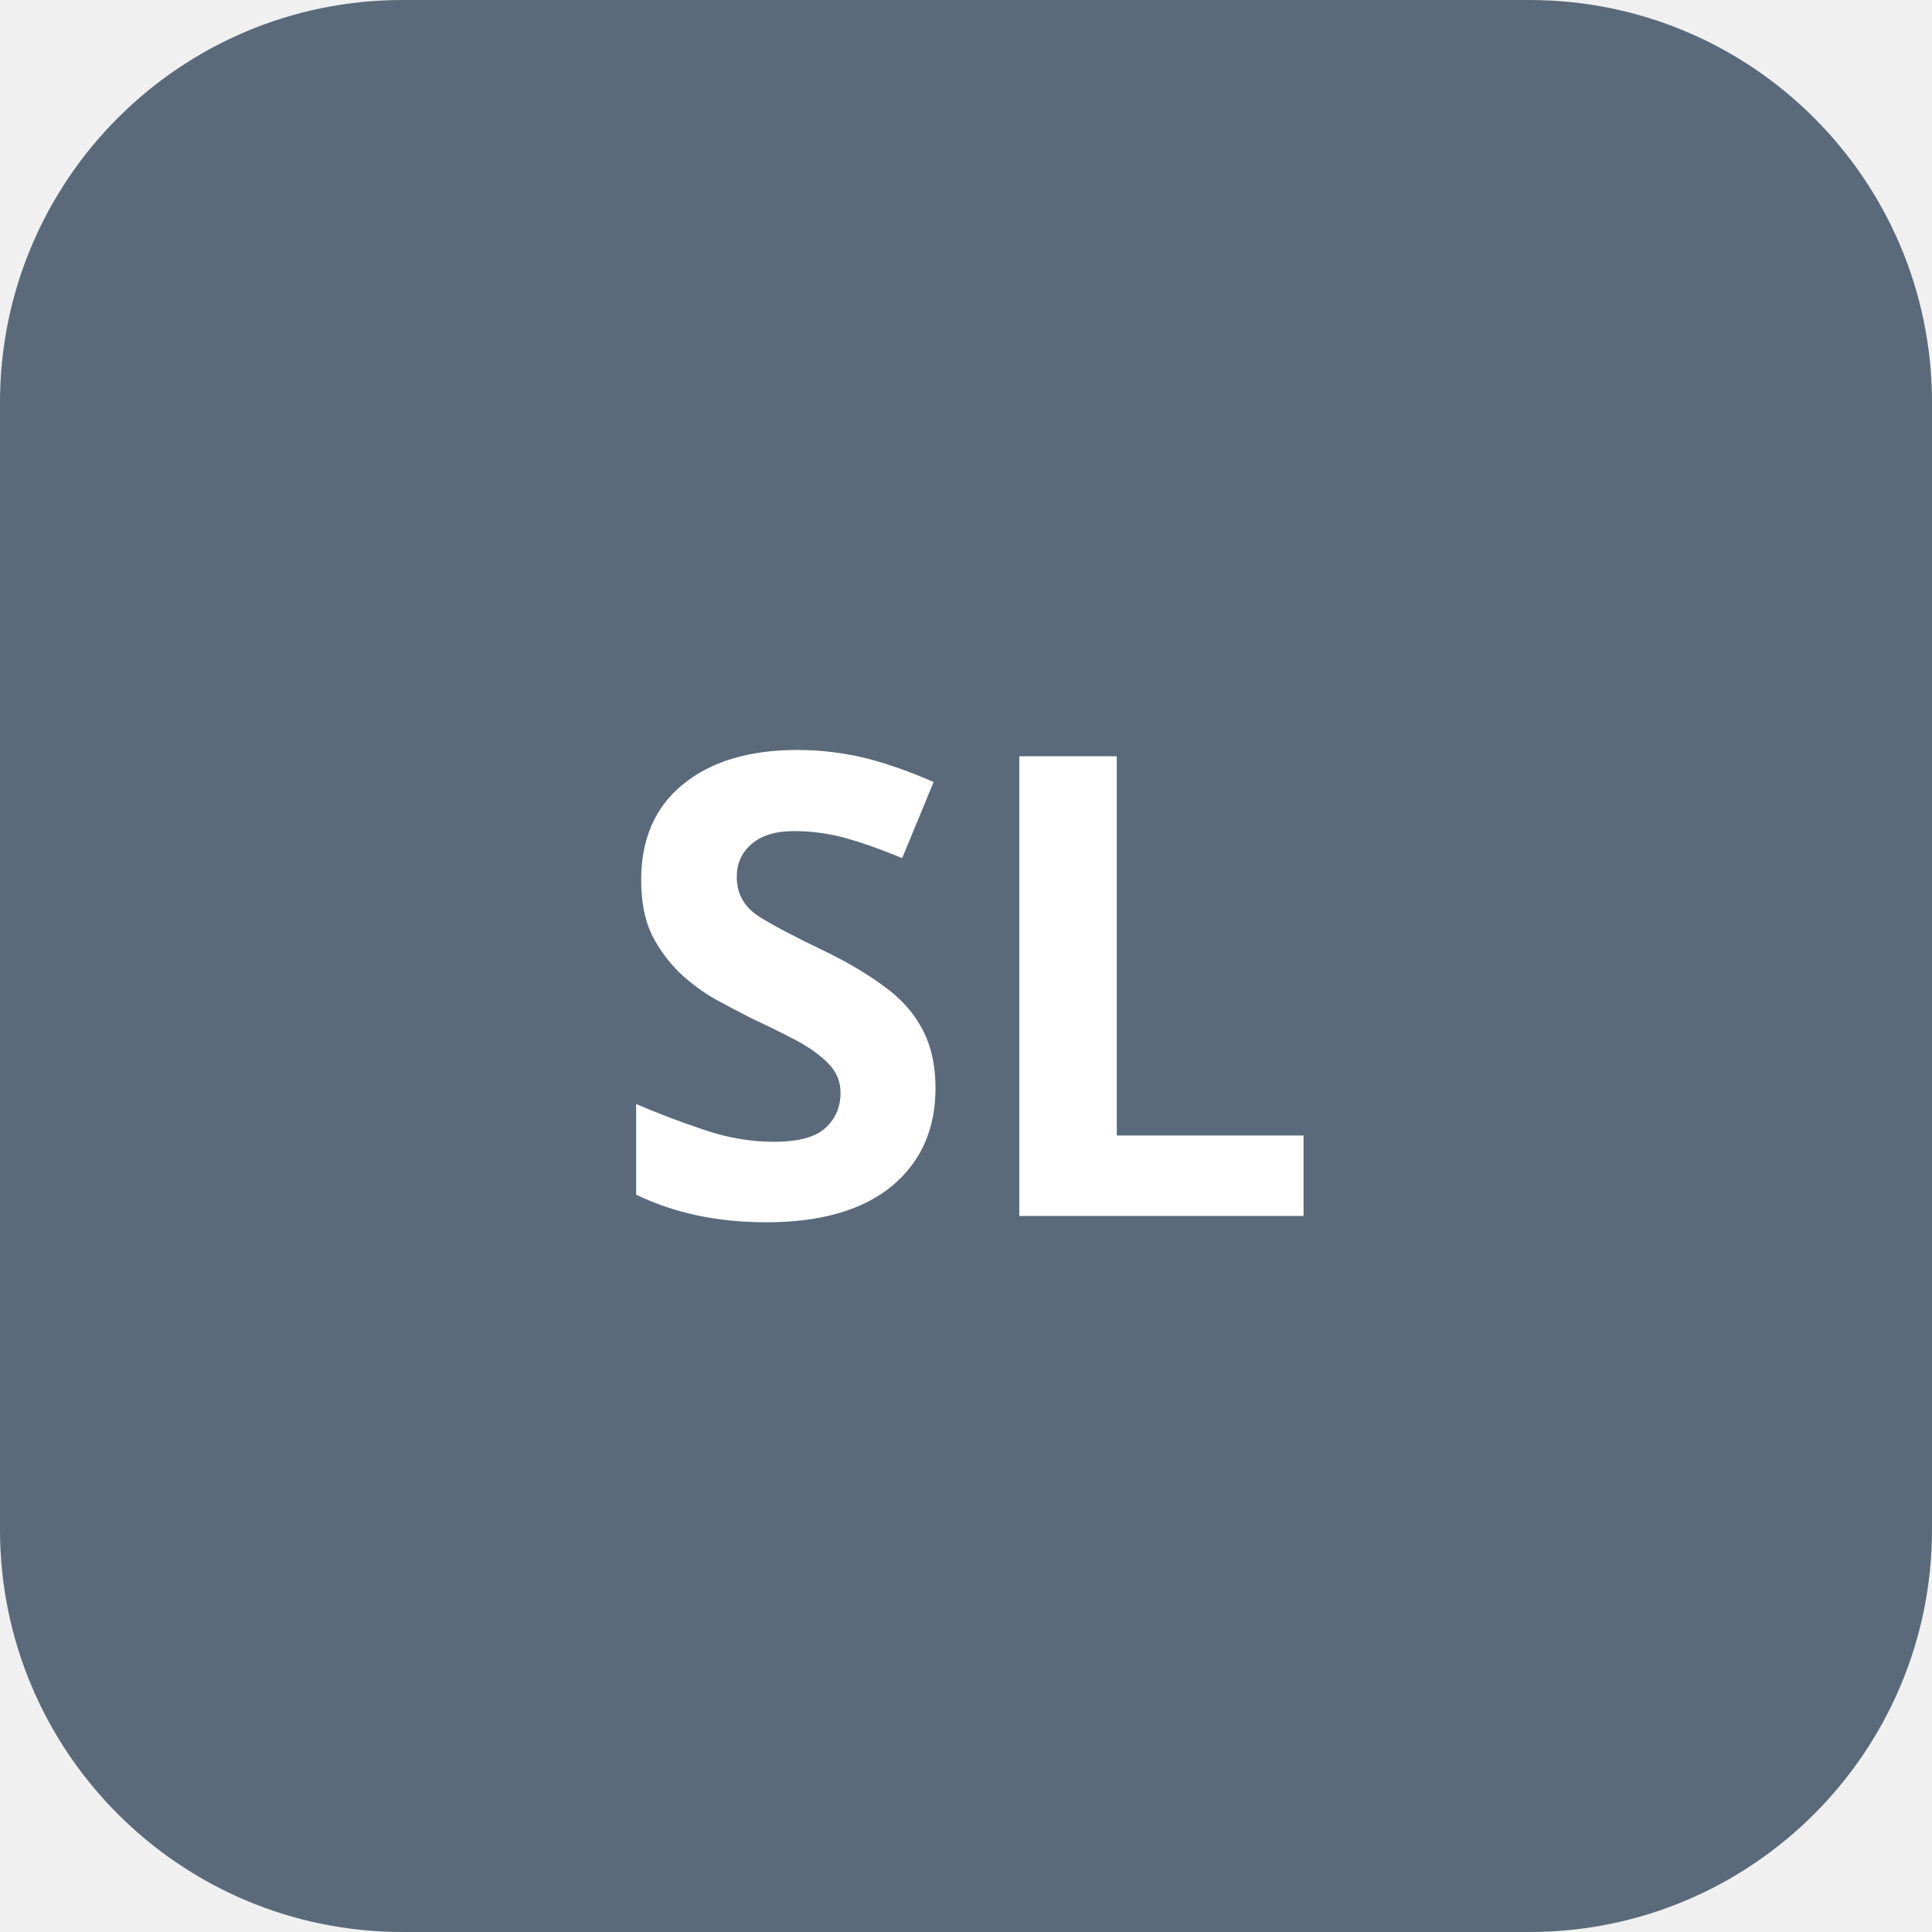
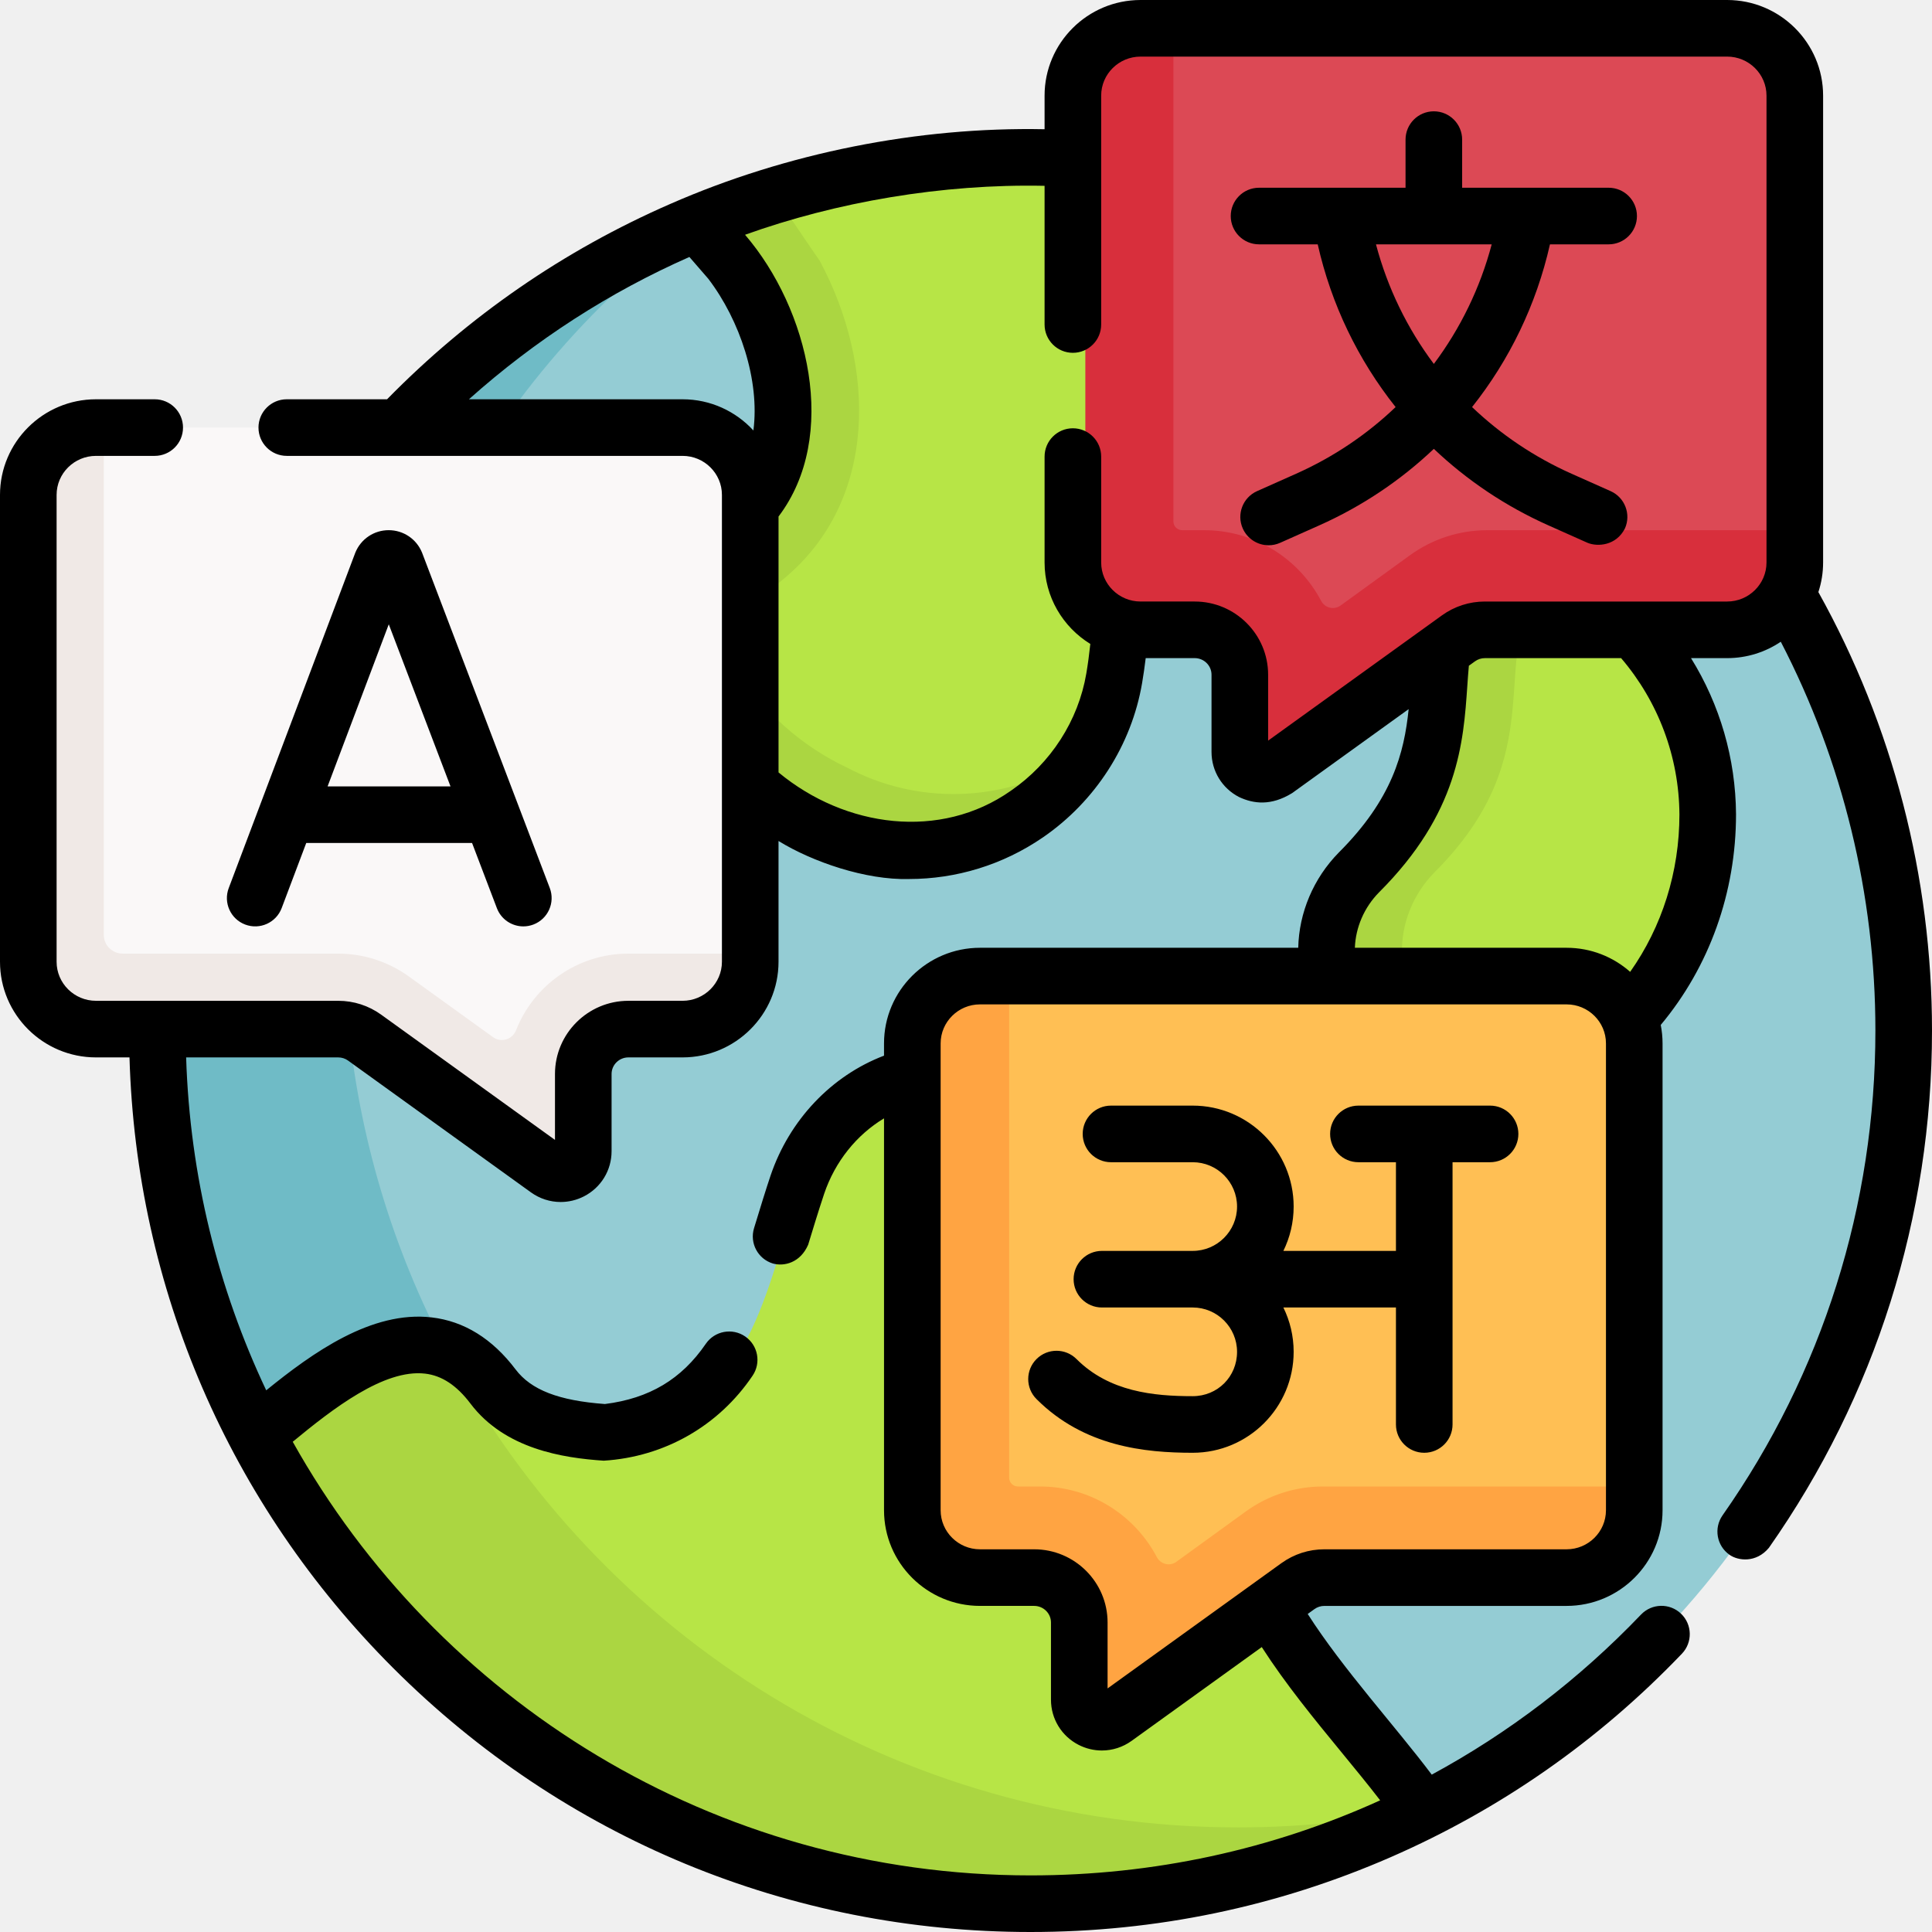
- <svg xmlns="http://www.w3.org/2000/svg" viewBox="0 0 48 48" width="48" height="48">
-   <rect width="48" height="48" rx="10" ry="10" fill="#5A6A7A" />
-   <text x="24" y="24" font-family="system-ui,sans-serif" font-size="16" font-weight="bold" fill="white" text-anchor="middle" dominant-baseline="central">SL</text>
+ <svg xmlns="http://www.w3.org/2000/svg" id="Capa_1" enable-background="new 0 0 512 512" height="512" viewBox="0 0 512 512" width="512">
+   <g>
+     <g>
+       <path d="m504.5 273.101c0-70.961-31.942-134.462-82.232-176.909-40.279-33.998-153.438-37.892-153.438-37.892l-82.012.473c-.61.258-1.347.079-1.954.342-80.382 34.882-132.545 117.531-132.545 213.605 0 127.798 95.283 214.76 223.081 214.76 38.422 0 72.357 7.656 104.247-8.915 74.182-38.546 124.853-116.088 124.853-205.464z" fill="#94ccd4" />
+       <path d="m422.27 96.19c-23.53 15.39-48.79 30.66-58.26 32.73-25.99 7.6-59.82-8.5-66.77 29.83-.2 7.4-.85 14.43-1.96 20.99-1.24 7.32-3.96 14.21-7.91 20.33s-14.463 7.906-20.583 12.106c-16.85 11.58-30.541 12.274-48.681 2.824-.46-.24-.93-.49-1.4-.74-30.22-14.81-47.973-48.87-16.643-73.76 20.59-17 17.476-46.987 3.086-65.727l-8.66-10.02c6.723-2.777 3.986-10.878 11.01-13.021 21.385-6.524 44.084-10.032 67.6-10.032 56.841 0 108.891 20.49 149.171 54.49z" fill="#b7e546" />
+       <path d="m452.566 215.821c-.129-19.101-7.841-37.381-21.444-50.801-11.605-13.278-15.619-21.189-31.569-6.53-15.118 18.805-.207 42.145-32.34 74.213-5.691 5.793-8.884 13.723-8.563 21.852-.012-.002-.007-1.436-.018-1.438 1.155 20.135 14.908 36.366 34.51 36.366 25.18-.001 59.424-29.559 59.424-73.662z" fill="#b7e546" />
+       <path d="m380.12 231.21c-5.69 5.8-8.89 13.73-8.57 21.86-.01-.01-.01-.02-.02-.02.96 16.67 15.41 30.7 31.48 35.04-3.37.92-6.69 1.39-9.87 1.39-19.6 0-40.45-16.29-41.61-36.43.01 0 .01.01.02.02-.32-8.13 2.88-16.06 8.57-21.86 32.13-32.06 13.51-57.11 28.63-75.91 9.11-8.38 17.86-8.34 25.84-4.29-1.93 1.07-3.87 2.48-5.84 4.29-15.12 18.8 3.5 43.85-28.63 75.91z" fill="#abd641" />
+       <path d="m474.303 25.001v115.506l-7.36 6.988c0 9.665-10.988 11.121-20.654 11.121l-52.829-.397c-2.458 0-4.854.776-6.844 2.218l-43.595 30.271c-3.857 2.794-9.256.038-9.256-4.724l4.092-14.559c0-6.444-5.224-11.667-11.667-11.667h-14c-9.665 0-17.501-7.835-17.501-17.501l-2.11-108.357c0-9.665 3.839-19.859 13.504-19.859l4.878-6.541h145.841c9.666 0 17.501 7.835 17.501 17.501z" fill="#dc4955" />
+       <path d="m474.303 140.507v5.834c0 9.666-7.835 17.501-17.501 17.501h-62.63c-2.462 0-4.854.782-6.837 2.217l-47.288 34.243c-3.85 2.8-9.252.047-9.252-4.725v-20.068c0-6.444-5.224-11.667-11.667-11.667h-14.001c-9.665 0-17.501-7.835-17.501-17.501v-121.34c0-9.665 7.835-17.501 17.501-17.501h5.834v130.674c0 1.289 1.045 2.333 2.333 2.333h5.834c13.429 0 25.112 7.595 30.979 18.725 1 1.897 3.425 2.496 5.162 1.237l18.368-13.312c6.009-4.352 13.114-6.65 20.534-6.65z" fill="#d82f3c" />
+       <path d="m328.1 484.28c-130.86 0-236.95-105.78-236.95-236.26 0-77.71 35.628-145.845 93.718-188.905-84.029 34.685-143.168 117.43-143.168 213.985 0 39.347 9.82 76.4 27.144 108.842 0 0 54.989 43.55 82.795 64.014 38.358 28.23 112.89 46.439 112.89 46.439s82.932 2.814 114.732-13.646c-16.481 3.621-33.591 5.531-51.161 5.531z" fill="#6fbbc6" />
+       <path d="m379.635 478.541c-18.595-25.899-52.793-54.451-51.323-88.84.501-11.724-1.046-23.487-4.906-34.574-.061-.15-.11-.297-.159-.443-1.952-5.491-4.884-10.572-8.535-15.101-10.078-12.52-31.583-45.184-42.098-49.764-20.079-12.419-47.263-3.171-58.005 17.22-9.324 23.587-11.896 55.905-36.253 68.627-14.56 7.896-35.545 6.122-46.621-6.952-19.217-24.96-46.122-.826-62.868 13.218 6.654 12.431 33.803 21.544 42.583 32.57 36.43 45.761 68.853 63.401 122.234 72.98 49.652 9.01 100.602 14.614 145.41-8.666.18-.094.361-.182.541-.275z" fill="#b7e546" />
+       <path d="m379.17 478.77c-39.78 20.697-85.715 29.138-130.28 24.46v-.01c-75.319-7.365-144.829-54.348-180.02-121.29 13.24-11.11 32.85-28.54 49.98-22.97 39.85 74.57 118.61 125.32 209.25 125.32 17.54 0 34.62-1.9 51.07-5.51z" fill="#abd641" />
+       <path d="m430.775 278.427v115.506l-7.36 6.988c0 9.665-10.988 11.121-20.654 11.121l-52.829-.397c-2.458 0-4.854.776-6.844 2.218l-43.595 30.271c-3.857 2.794-9.256.038-9.256-4.724l4.092-14.559c0-6.444-5.224-11.667-11.667-11.667h-14.001c-9.665 0-17.501-7.835-17.501-17.501l-2.11-108.356c0-9.665 3.839-19.859 13.504-19.859l4.878-6.541h145.841c9.666-.001 17.502 7.835 17.502 17.5z" fill="#ffbf54" />
+       <path d="m430.775 393.933v5.834c0 9.665-7.835 17.501-17.501 17.501h-62.63c-2.462 0-4.854.782-6.837 2.217l-47.288 34.243c-3.85 2.8-9.252.047-9.252-4.725v-20.068c0-6.444-5.224-11.667-11.667-11.667h-14.001c-9.665 0-17.501-7.835-17.501-17.501v-121.34c0-9.665 7.835-17.501 17.501-17.501h5.834v130.674c0 1.289 1.045 2.333 2.333 2.333h5.834c13.429 0 25.112 7.595 30.979 18.725 1 1.897 3.425 2.496 5.162 1.237l18.368-13.312c6.009-4.352 13.114-6.65 20.534-6.65z" fill="#ffa442" />
+       <path d="m207.66 153.42-.29.24c-3.86 3.07-17.26 15.34-26.76 25.86-3.82-14.43-.5-29.75 14.32-41.52 20.59-17 12.99-50.12-1.4-68.86l-8.666-10.025c6.72-2.78 13.606-5.245 20.636-7.385 6.22 9.45 11.75 17.41 11.75 17.41 14.91 27.77 15.58 63.51-9.59 84.28z" fill="#abd641" />
+       <path d="m288.21 198.71c-.27.46-.55.91-.84 1.36-3.95 6.12-9.11 11.46-15.23 15.66-16.85 11.58-38.7 12.88-56.84 3.43-.46-.24-.93-.49-1.4-.74-28.44-13.94-47.89-50.81-23.98-75.85-7.61 22.98 10.36 49.51 34.55 60.85.49.25.98.5 1.46.74 18.96 9.45 41.8 8.15 59.41-3.43.98-.64 1.94-1.31 2.87-2.02z" fill="#abd641" />
+       <g fill="#94ccd4">
+         <path d="m246.362 502.945c.064.007.128.015.192.022-.064-.007-.128-.014-.192-.022z" />
+         <path d="m174.635 482.535c.227.107.456.211.683.317-.228-.106-.456-.21-.683-.317z" />
+         <path d="m379.26 478.75c-4.13 2.14-8.32 4.15-12.59 6.03 4.2-1.86 8.34-3.85 12.42-5.97.03-.01.05-.03.08-.04s.06-.01.09-.02z" />
+       </g>
+       <path d="m15.553 144.502 1.468 100.637c0 9.855 8.03 17.844 17.936 17.844l56.305 1.84c2.519 0 4.974.792 7.014 2.262l38.427 32.486c3.953 2.849 9.486.039 9.486-4.817l2.428-15.705c0-6.57 5.353-11.896 11.957-11.896l18.584-.068c9.906 0 19.66-2.352 19.66-12.207v-123.721c0-9.855-8.03-17.844-17.936-17.844h-155.446c-9.906 0-9.883 21.334-9.883 31.189z" fill="#faf8f8" />
+       <path d="m198.82 252.72v2.16c0 9.85-8.03 17.84-17.94 17.84h-14.35c-6.6 0-11.95 5.33-11.95 11.9v20.47c0 4.85-5.54 7.66-9.49 4.81l-48.45-34.92c-2.04-1.47-4.5-2.26-7.02-2.26h-64.18c-9.91 0-17.94-7.99-17.94-17.84v-123.72c0-9.86 8.03-17.85 17.94-17.85h2.06v134.41c0 2.761 2.239 5 5 5h57.12c6.72 0 13.27 2.12 18.71 6.04l22.35 16.11c2.14 1.54 5.12.6 6.08-1.85 4.66-11.87 16.25-20.3 29.77-20.3z" fill="#f0e9e6" />
+     </g>
+     <g>
+       <path d="m481.888 156.912c.81-2.472 1.254-5.108 1.254-7.846v-123.722c0-13.975-11.411-25.344-25.436-25.344h-155.446c-14.025 0-25.436 11.369-25.436 25.344v8.902c-33.533-.672-68.387 6.287-99.202 19.801-28.212 12.313-53.438 29.731-75.046 51.765h-26.576c-4.142 0-7.5 3.358-7.5 7.5s3.358 7.5 7.5 7.5h104.882c5.754 0 10.436 4.641 10.436 10.344v123.721c0 5.704-4.682 10.345-10.436 10.345h-14.349c-10.729 0-19.458 8.701-19.458 19.396v17.47l-46.054-33.188c-3.338-2.406-7.28-3.677-11.399-3.677h-64.186c-5.754 0-10.436-4.641-10.436-10.345v-123.721c0-5.704 4.682-10.344 10.436-10.344h15.564c4.142 0 7.5-3.358 7.5-7.5s-3.358-7.5-7.5-7.5h-15.564c-14.025 0-25.436 11.369-25.436 25.344v123.721c0 13.975 11.411 25.345 25.436 25.345h8.881c1.778 61.143 26.418 118.367 69.857 161.806 45.122 45.121 105.115 69.971 168.927 69.971 33.177 0 65.293-6.674 95.458-19.836 29.134-12.712 55.096-30.852 77.166-53.915 2.864-2.993 2.76-7.74-.233-10.604-2.994-2.864-7.74-2.76-10.604.233-16.479 17.22-35.175 31.437-55.462 42.419-9.532-12.686-23.519-27.95-32.87-42.58l1.788-1.289c.768-.554 1.677-.846 2.628-.846h64.186c14.025 0 25.436-11.369 25.436-25.344v-123.721c0-1.675-.168-3.31-.481-4.895 12.89-15.429 19.951-35.097 19.951-55.852-.1-14.759-4.27-29.019-11.927-41.36h9.568c5.264 0 10.16-1.602 14.223-4.342 16.427 31.673 25.072 67.079 25.072 103.033 0 46.297-14.006 90.723-40.504 128.476-2.38 3.39-1.561 8.068 1.83 10.447 2.238 1.608 7.05 2.252 10.447-1.83 28.279-40.29 43.227-87.696 43.227-137.093 0-40.738-10.402-80.827-30.112-116.189zm-301.006-51.099h-56.612c17.613-15.735 37.295-28.388 58.426-37.713l5.014 5.785c8.417 11.05 13.671 26.913 11.948 40.194-4.654-5.076-11.348-8.266-18.776-8.266zm174.676 358.615c3.586 4.368 7.034 8.573 10.2 12.678-28.669 13.037-60.073 19.894-92.657 19.894-83.92 0-157.19-46.417-195.523-114.917 10.574-8.721 24.195-19.32 35.077-18.058 4.441.516 8.373 3.111 12.02 7.937 9.126 12.064 24.526 14.415 35.315 15.134 16.11-.996 30.466-9.225 39.429-22.493 2.343-3.416 1.474-8.084-1.942-10.427-3.416-2.344-8.084-1.473-10.427 1.942-6.445 9.396-14.957 14.48-26.746 15.963-12.244-.899-19.559-3.738-23.665-9.167-6.161-8.15-13.648-12.79-22.254-13.79-15.885-1.841-31.508 9.32-43.835 19.326-12.724-26.921-20.235-56.765-21.224-88.228h40.295c.952 0 1.861.292 2.629.846l48.453 34.918c2.352 1.695 5.108 2.557 7.883 2.557 2.1 0 4.21-.494 6.163-1.493 4.519-2.313 7.325-6.897 7.325-11.965v-20.467c0-2.424 2-4.396 4.458-4.396h14.349c14.025 0 25.436-11.37 25.436-25.345v-32.007c8.927 5.505 23.066 10.392 34.576 10.079 12.446 0 24.833-3.712 35.494-11.034 13.914-9.556 23.494-24.472 26.285-40.923.362-2.136.679-4.336.951-6.583h12.985c2.458 0 4.457 1.972 4.457 4.396v20.467c0 5.067 2.807 9.652 7.325 11.965 3.812 1.784 8.457 2.389 14.045-1.063l30.874-22.249c-1.193 11.615-4.317 23.836-18.543 38.033-6.681 6.801-10.516 15.886-10.72 25.213h-84.335c-14.025 0-25.436 11.37-25.436 25.345v3.242c-13.924 5.308-25.072 17.024-30.068 31.782-1.089 3.218-2.794 8.699-4.378 13.934-1.211 3.961 1.018 8.154 4.979 9.365 3.02.848 7.296-.198 9.365-4.979 1.063-3.478 2.521-8.328 4.243-13.511 2.888-8.532 8.6-15.61 15.86-19.975v103.862c0 13.975 11.411 25.344 25.436 25.344h14.349c2.458 0 4.457 1.972 4.457 4.396v20.466c0 5.067 2.807 9.651 7.325 11.965 1.953 1 4.063 1.493 6.164 1.493 2.775 0 5.532-.862 7.883-2.556l34.488-24.853c6.324 9.818 13.849 19.01 21.18 27.937zm70.038-64.191c0 5.704-4.682 10.344-10.436 10.344h-64.186c-4.12 0-8.062 1.272-11.399 3.678l-46.055 33.189v-17.471c0-10.695-8.729-19.396-19.457-19.396h-14.349c-5.754 0-10.436-4.641-10.436-10.344v-123.72c0-5.704 4.682-10.345 10.436-10.345h92.635c.008 0 .015.002.023.002.011 0 .022-.002.033-.002h62.756c5.754 0 10.436 4.641 10.436 10.345v123.72zm19.47-184.416c0 15.236-4.597 29.757-13.056 41.732-4.491-3.966-10.391-6.381-16.85-6.381h-56.106c.2-5.417 2.48-10.697 6.362-14.648 21.123-21.079 22.407-39.759 23.438-54.768.126-1.844.253-3.615.409-5.327l1.626-1.172c.769-.554 1.678-.847 2.63-.847h36.092c9.878 11.564 15.351 26.181 15.455 41.411zm12.64-56.411h-64.186c-4.119 0-8.061 1.271-11.399 3.677l-4.481 3.229c-.017.012-.034.024-.051.036l-41.523 29.924v-17.471c0-10.695-8.729-19.396-19.457-19.396h-14.349c-5.754 0-10.436-4.641-10.436-10.344v-28.065c0-4.142-3.358-7.5-7.5-7.5s-7.5 3.358-7.5 7.5v28.065c0 9.115 4.856 17.118 12.123 21.584-.286 2.694-.636 5.321-1.063 7.836-2.115 12.472-9.401 23.795-19.988 31.066-18.677 13.146-43.842 9.827-61.578-4.852v-67.815c16.092-21.223 8.041-54.981-8.872-74.67 24.144-8.66 52.191-13.541 79.377-12.969v36.755c0 4.142 3.358 7.5 7.5 7.5s7.5-3.358 7.5-7.5v-60.656c0-5.704 4.682-10.344 10.436-10.344h155.446c5.754 0 10.436 4.641 10.436 10.344v123.721c.001 5.704-4.681 10.345-10.435 10.345z" />
+       <path d="m426.308 49.753h-38.825v-12.753c0-4.142-3.358-7.5-7.5-7.5s-7.5 3.358-7.5 7.5v12.753h-38.825c-4.142 0-7.5 3.358-7.5 7.5s3.358 7.5 7.5 7.5h15.551c3.601 15.961 10.724 30.639 20.644 43.123-7.591 7.247-16.472 13.255-26.375 17.669l-10.333 4.605c-3.784 1.686-5.484 6.12-3.798 9.903 1.244 2.792 3.984 4.449 6.855 4.449 1.02 0 2.057-.209 3.048-.651l10.333-4.605c11.399-5.08 21.635-11.977 30.4-20.293 8.765 8.316 19.001 15.213 30.4 20.293l10.333 4.605c2.636 1.092 7.58.786 9.903-3.798 1.686-3.783-.014-8.217-3.798-9.903l-10.333-4.605c-9.904-4.413-18.784-10.422-26.375-17.669 9.92-12.484 17.042-27.162 20.643-43.123h15.551c4.142 0 7.5-3.358 7.5-7.5s-3.357-7.5-7.499-7.5zm-46.325 46.693c-7.028-9.387-12.272-20.113-15.335-31.693h30.669c-3.063 11.58-8.306 22.306-15.334 31.693z" />
+       <path d="m64.983 245.017c3.876 1.462 8.204-.494 9.665-4.369l6.509-17.247h43.945l6.577 17.269c1.14 2.993 3.988 4.833 7.01 4.833.887 0 1.79-.159 2.668-.493 3.871-1.474 5.813-5.807 4.339-9.678l-33.794-88.732c-.022-.057-.044-.114-.067-.171-1.472-3.597-4.934-5.923-8.82-5.927-.004 0-.006 0-.01 0-3.881 0-7.344 2.319-8.822 5.909-.028.068-.055.137-.082.207l-33.487 88.736c-1.463 3.873.493 8.201 4.369 9.663zm38.045-79.573 16.361 42.957h-32.572z" />
+       <path d="m394.886 293h-34.891c-4.142 0-7.5 3.358-7.5 7.5s3.358 7.5 7.5 7.5h9.945v23.5h-29.833c1.743-3.549 2.724-7.537 2.724-11.75 0-14.75-12-26.75-26.75-26.75h-21.656c-4.142 0-7.5 3.358-7.5 7.5s3.358 7.5 7.5 7.5h21.656c6.479 0 11.75 5.271 11.75 11.75s-5.271 11.75-11.75 11.75h-24.063c-4.142 0-7.5 3.358-7.5 7.5s3.358 7.5 7.5 7.5h24.063c6.479 0 11.75 5.271 11.75 11.75 0 6.589-5.161 11.75-11.75 11.75-10.362 0-22.125-1.168-30.791-9.834-2.929-2.929-7.678-2.929-10.606 0-2.929 2.929-2.929 7.678 0 10.606 12.611 12.611 28.748 14.228 41.397 14.228 14.75 0 26.75-12 26.75-26.75 0-4.213-.981-8.201-2.724-11.75h29.833v31c0 4.142 3.358 7.5 7.5 7.5s7.5-3.358 7.5-7.5v-69.5h9.945c4.142 0 7.5-3.358 7.5-7.5s-3.357-7.5-7.499-7.5z" />
+     </g>
+   </g>
</svg>
